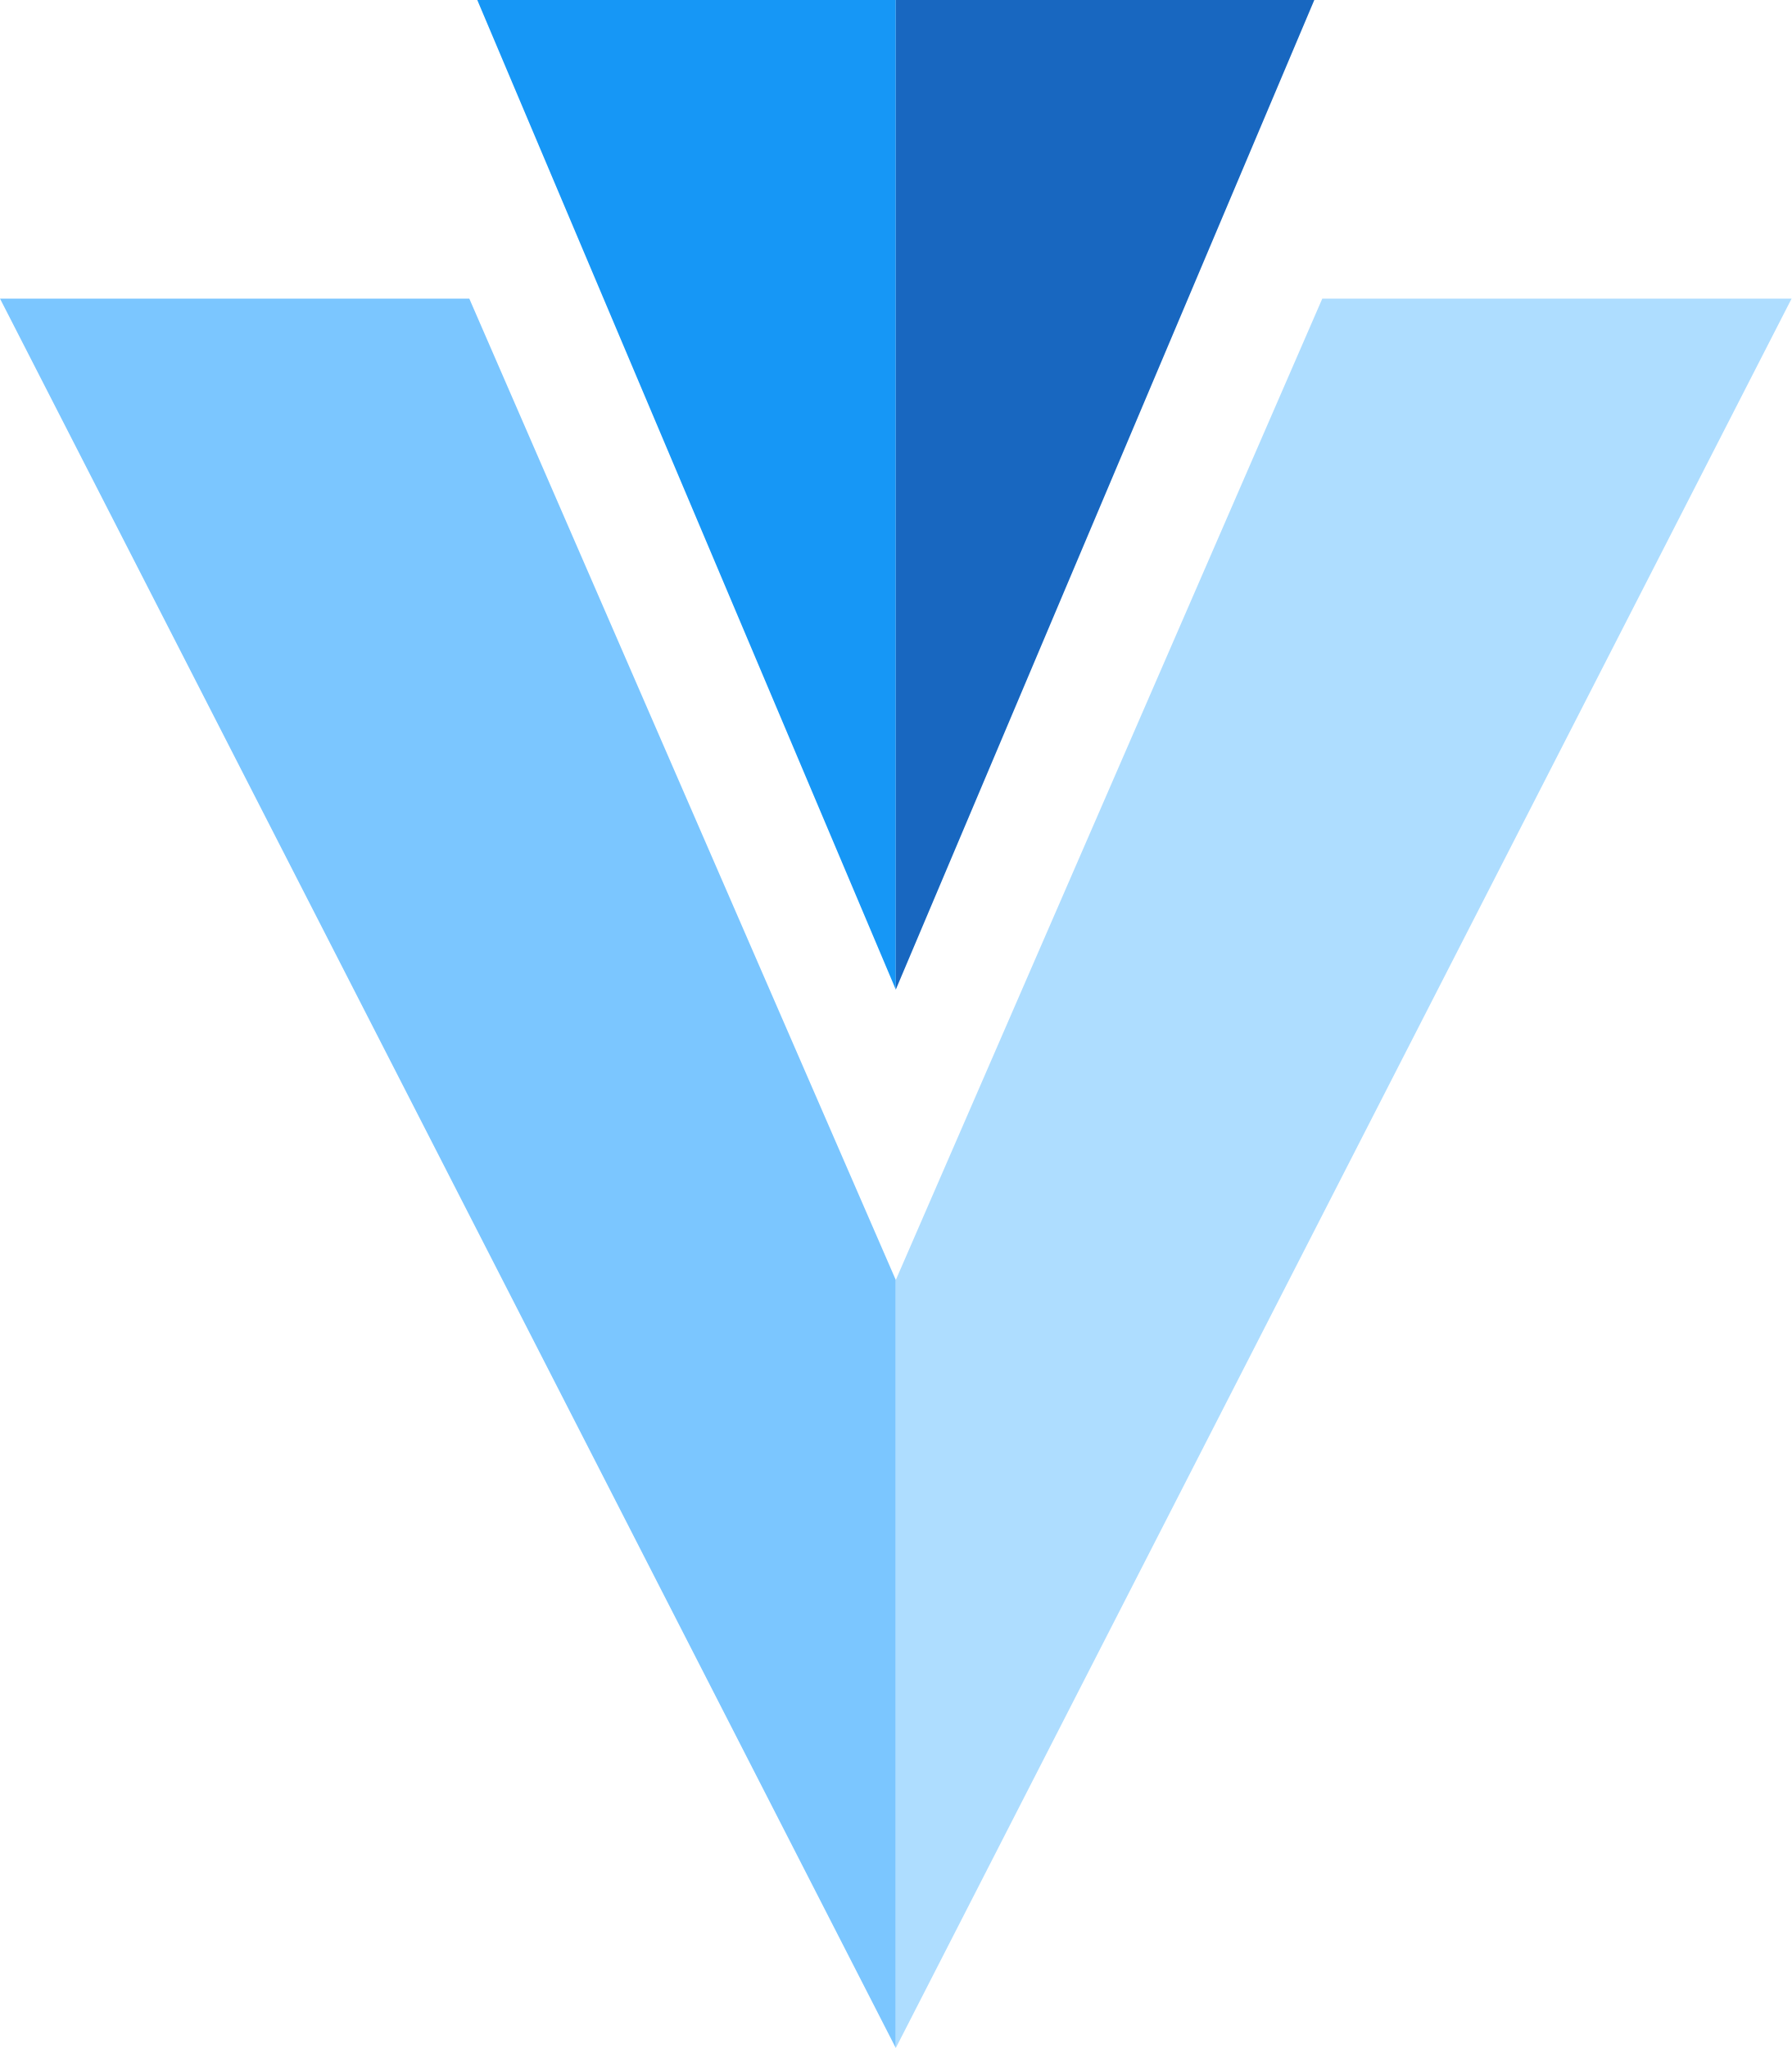
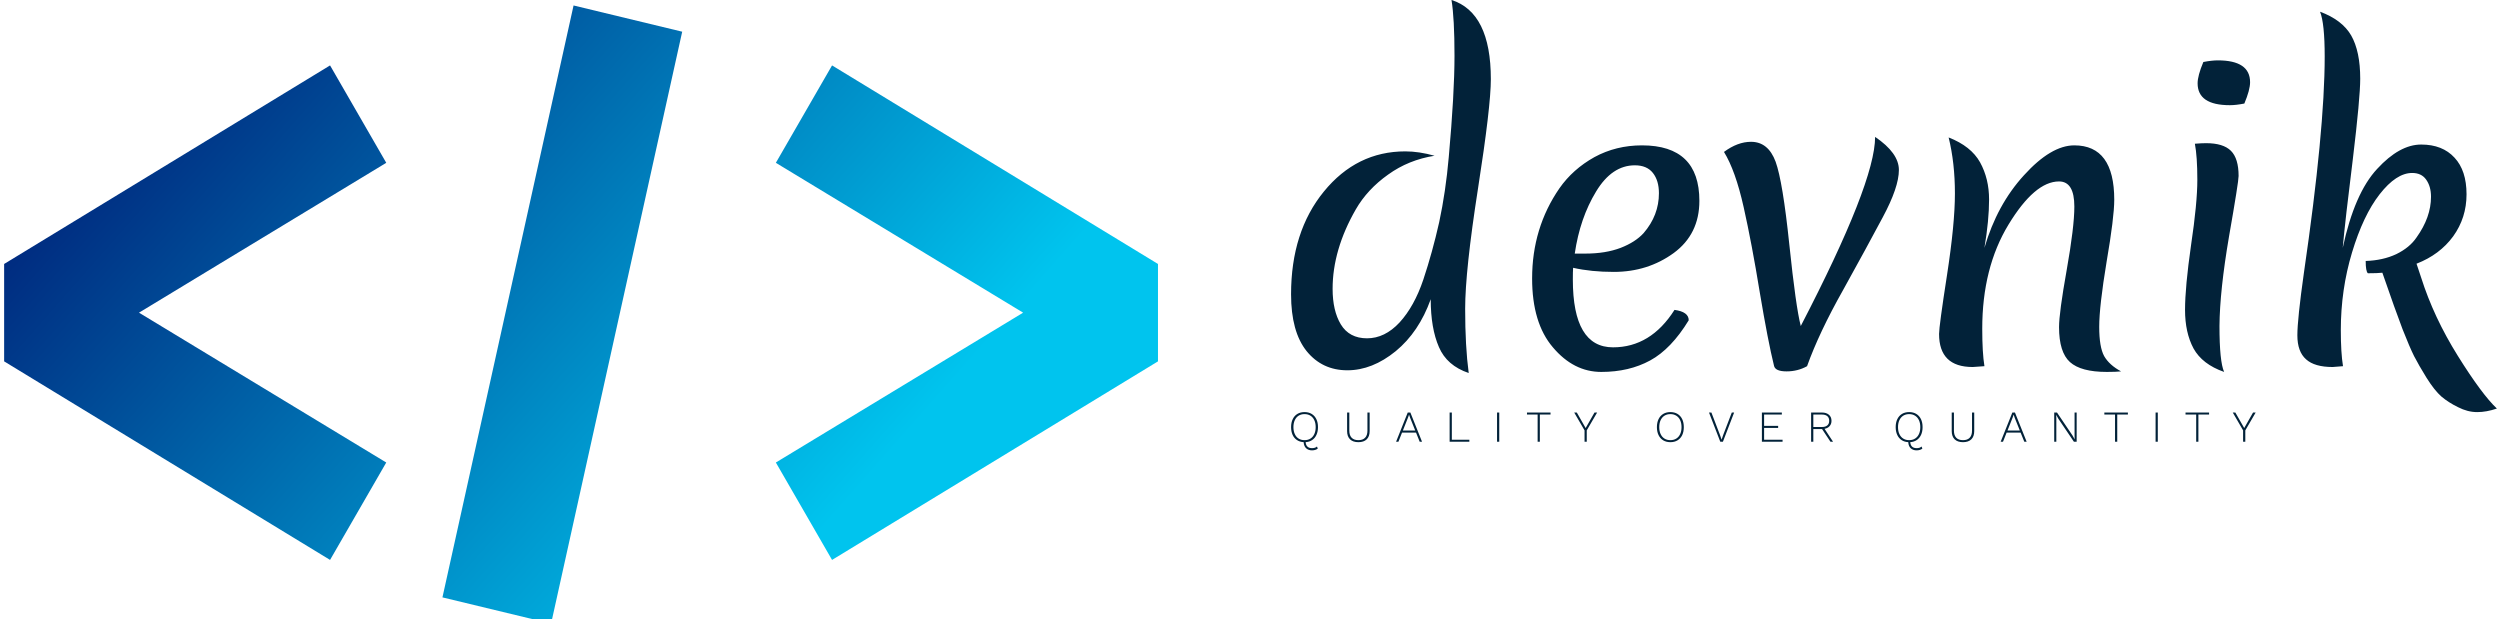
- <svg xmlns="http://www.w3.org/2000/svg" id="Layer_1" data-name="Layer 1" viewBox="0 0 87.5 100">
-   <defs>
-     <style>.cls-1{fill:#1697f6;}.cls-2{fill:#7bc6ff;}.cls-3{fill:#1867c0;}.cls-4{fill:#aeddff;}</style>
+ <svg xmlns="http://www.w3.org/2000/svg" data-v-423bf9ae="" viewBox="0 0 364 90" class="iconLeftSlogan">
+   <g data-v-423bf9ae="" id="66e9adb6-bbbc-49d8-8175-68bcdca3ae26" fill="#022239" transform="matrix(3.979275,0,0,3.979275,185.1539,-8.082901)">
+     <path d="M2.23 12.60L2.23 12.60Q2.23 13.40 2.53 13.90L2.53 13.90L2.53 13.90Q2.84 14.41 3.49 14.41L3.49 14.41L3.49 14.41Q4.14 14.41 4.68 13.83L4.68 13.83L4.68 13.83Q5.22 13.24 5.55 12.26L5.55 12.26L5.55 12.26Q5.88 11.27 6.13 10.16L6.13 10.16L6.13 10.16Q6.37 9.04 6.48 7.78L6.48 7.78L6.48 7.78Q6.69 5.45 6.69 4.07L6.69 4.07L6.69 4.07Q6.69 2.70 6.58 2.03L6.58 2.03L6.58 2.03Q8.02 2.49 8.02 4.93L8.02 4.93L8.02 4.93Q8.02 5.92 7.55 8.93L7.55 8.93L7.55 8.93Q7.08 11.94 7.08 13.33L7.08 13.33L7.08 13.33Q7.08 14.71 7.21 15.68L7.21 15.68L7.21 15.68Q6.41 15.41 6.12 14.73L6.12 14.73L6.12 14.73Q5.82 14.04 5.82 12.98L5.82 12.98L5.82 12.98Q5.39 14.18 4.54 14.88L4.54 14.88L4.54 14.88Q3.68 15.58 2.77 15.58L2.77 15.58L2.77 15.58Q1.85 15.58 1.28 14.88L1.28 14.88L1.28 14.88Q0.71 14.17 0.71 12.80L0.71 12.80L0.71 12.80Q0.71 10.51 1.91 9.04L1.91 9.04L1.91 9.04Q3.11 7.57 4.89 7.57L4.89 7.57L4.89 7.57Q5.39 7.57 5.96 7.73L5.96 7.73L5.96 7.73Q5.01 7.88 4.26 8.42L4.26 8.42L4.26 8.42Q3.50 8.96 3.08 9.69L3.08 9.69L3.08 9.69Q2.23 11.17 2.23 12.60L2.23 12.60ZM13.29 8.08L13.29 8.08L13.29 8.08Q12.45 8.08 11.87 9.04L11.87 9.04L11.87 9.04Q11.28 10.01 11.09 11.31L11.09 11.31L11.48 11.31L11.48 11.31Q12.22 11.31 12.77 11.10L12.77 11.10L12.77 11.10Q13.31 10.89 13.61 10.56L13.61 10.56L13.61 10.56Q14.17 9.91 14.17 9.10L14.17 9.10L14.17 9.10Q14.17 8.64 13.95 8.36L13.95 8.36L13.95 8.36Q13.73 8.08 13.29 8.08ZM15.26 13.75L15.26 13.75Q14.62 14.80 13.85 15.22L13.85 15.22L13.85 15.22Q13.08 15.64 12.06 15.64L12.06 15.64L12.06 15.64Q11.05 15.64 10.29 14.74L10.29 14.74L10.29 14.74Q9.53 13.85 9.53 12.22L9.53 12.22L9.53 12.22Q9.53 10.37 10.53 8.92L10.53 8.92L10.53 8.92Q11.02 8.22 11.81 7.78L11.81 7.78L11.81 7.78Q12.60 7.35 13.55 7.35L13.55 7.35L13.55 7.35Q15.65 7.35 15.65 9.38L15.65 9.38L15.65 9.38Q15.65 10.60 14.71 11.29L14.71 11.29L14.71 11.29Q13.76 11.98 12.52 11.98L12.52 11.98L12.52 11.98Q11.69 11.98 11.03 11.83L11.03 11.83L11.03 11.83Q11.02 11.97 11.02 12.26L11.02 12.26L11.02 12.26Q11.02 14.74 12.49 14.74L12.49 14.74L12.49 14.74Q13.87 14.74 14.74 13.37L14.74 13.37L14.74 13.37Q15.26 13.44 15.26 13.75L15.26 13.75ZM19.59 15.43L19.59 15.43L19.59 15.43Q19.25 15.62 18.84 15.62L18.84 15.62L18.84 15.62Q18.42 15.62 18.38 15.41L18.38 15.41L18.38 15.41Q18.16 14.52 17.86 12.73L17.86 12.73L17.86 12.73Q17.57 10.95 17.27 9.61L17.27 9.61L17.27 9.61Q16.97 8.27 16.55 7.59L16.55 7.59L16.55 7.59Q17.05 7.22 17.54 7.22L17.54 7.22L17.54 7.22Q18.17 7.22 18.44 7.95L18.44 7.95L18.44 7.95Q18.70 8.67 18.94 10.97L18.94 10.97L18.94 10.97Q19.18 13.27 19.36 13.96L19.36 13.96L19.36 13.96Q22.08 8.72 22.08 7.04L22.08 7.04L22.08 7.04Q22.95 7.63 22.95 8.25L22.95 8.25L22.95 8.25Q22.95 8.88 22.36 9.98L22.36 9.98L22.36 9.98Q21.78 11.07 20.91 12.64L20.91 12.64L20.91 12.64Q20.03 14.20 19.59 15.43ZM30.83 9.34L30.83 9.34L30.83 9.34Q30.83 9.98 30.55 11.61L30.55 11.61L30.55 11.61Q30.28 13.24 30.28 13.99L30.28 13.99L30.28 13.99Q30.28 14.73 30.46 15.06L30.46 15.06L30.46 15.06Q30.65 15.39 31.08 15.62L31.08 15.62L31.08 15.62Q30.90 15.64 30.56 15.64L30.56 15.64L30.56 15.64Q29.61 15.64 29.21 15.28L29.21 15.28L29.21 15.28Q28.81 14.92 28.81 14L28.81 14L28.81 14Q28.81 13.48 29.09 11.91L29.09 11.91L29.09 11.91Q29.37 10.33 29.37 9.59L29.37 9.59L29.37 9.59Q29.37 8.67 28.81 8.67L28.81 8.67L28.81 8.67Q27.92 8.67 26.96 10.25L26.96 10.25L26.96 10.25Q26.00 11.83 26.00 14.06L26.00 14.06L26.00 14.06Q26.00 14.94 26.08 15.43L26.08 15.43L26.08 15.43Q25.72 15.46 25.65 15.46L25.65 15.46L25.65 15.46Q24.42 15.46 24.42 14.25L24.42 14.25L24.42 14.25Q24.42 13.97 24.71 12.10L24.71 12.10L24.71 12.10Q25.00 10.22 25.00 9.11L25.00 9.11L25.00 9.11Q25.00 7.99 24.77 7.06L24.77 7.06L24.77 7.06Q25.59 7.38 25.92 7.97L25.92 7.97L25.92 7.97Q26.25 8.57 26.25 9.33L26.25 9.33L26.25 9.33Q26.25 10.09 26.08 11.10L26.08 11.10L26.08 11.10Q26.54 9.52 27.53 8.44L27.53 8.44L27.53 8.44Q28.52 7.35 29.37 7.35L29.37 7.35L29.37 7.35Q30.83 7.35 30.83 9.34ZM34.85 15.64L34.85 15.64Q34.05 15.36 33.73 14.78L33.73 14.78L33.73 14.78Q33.42 14.20 33.42 13.37L33.42 13.37L33.42 13.37Q33.42 12.54 33.64 11.00L33.64 11.00L33.64 11.00Q33.87 9.46 33.87 8.61L33.87 8.61L33.87 8.61Q33.87 7.76 33.78 7.29L33.78 7.29L33.78 7.29Q34.03 7.27 34.19 7.27L34.19 7.27L34.19 7.27Q34.82 7.27 35.10 7.55L35.10 7.55L35.10 7.55Q35.38 7.83 35.38 8.47L35.38 8.47L35.38 8.47Q35.38 8.68 35.03 10.68L35.03 10.68L35.03 10.68Q34.69 12.67 34.68 13.96L34.68 13.96L34.68 13.96Q34.68 15.26 34.85 15.64L34.85 15.64ZM35.06 5.88L35.06 5.88L35.06 5.88Q33.88 5.88 33.88 5.08L33.88 5.08L33.88 5.08Q33.88 4.80 34.09 4.30L34.09 4.30L34.09 4.30Q34.40 4.24 34.62 4.24L34.62 4.24L34.62 4.24Q35.80 4.24 35.80 5.04L35.80 5.04L35.80 5.04Q35.80 5.32 35.59 5.82L35.59 5.82L35.59 5.82Q35.28 5.88 35.06 5.88ZM39.19 11.10L39.19 11.10Q39.62 9.10 40.45 8.21L40.45 8.21L40.45 8.21Q41.27 7.32 42.06 7.32L42.06 7.32L42.06 7.32Q42.84 7.32 43.28 7.80L43.28 7.80L43.28 7.80Q43.72 8.27 43.72 9.14L43.72 9.14L43.72 9.14Q43.72 10.00 43.23 10.68L43.23 10.68L43.23 10.68Q42.74 11.35 41.89 11.68L41.89 11.68L42.06 12.19L42.06 12.19Q42.52 13.64 43.40 15.05L43.40 15.05L43.40 15.05Q44.28 16.46 44.83 16.98L44.83 16.98L44.83 16.98Q44.45 17.11 44.11 17.11L44.11 17.11L44.11 17.11Q43.76 17.11 43.41 16.93L43.41 16.93L43.41 16.93Q43.06 16.76 42.80 16.54L42.80 16.54L42.80 16.54Q42.55 16.32 42.26 15.86L42.26 15.86L42.26 15.86Q41.97 15.39 41.80 15.06L41.80 15.06L41.80 15.06Q41.64 14.74 41.38 14.08L41.38 14.08L41.38 14.08Q41.12 13.40 40.64 12.01L40.64 12.01L40.64 12.01Q40.46 12.03 40.11 12.03L40.11 12.03L40.11 12.03Q40.03 11.96 40.03 11.58L40.03 11.58L40.03 11.58Q40.66 11.56 41.15 11.33L41.15 11.33L41.15 11.33Q41.64 11.09 41.89 10.72L41.89 10.72L41.89 10.72Q42.42 9.98 42.42 9.23L42.42 9.23L42.42 9.23Q42.42 8.85 42.24 8.60L42.24 8.60L42.24 8.60Q42.07 8.36 41.73 8.36L41.73 8.36L41.73 8.36Q41.15 8.36 40.54 9.14L40.54 9.14L40.54 9.14Q39.94 9.91 39.53 11.27L39.53 11.27L39.53 11.27Q39.12 12.63 39.12 14.11L39.12 14.11L39.12 14.11Q39.12 14.94 39.20 15.43L39.20 15.43L39.20 15.43Q38.86 15.46 38.82 15.46L38.82 15.46L38.82 15.46Q38.16 15.46 37.85 15.18L37.85 15.18L37.85 15.18Q37.53 14.90 37.53 14.30L37.53 14.30L37.53 14.30Q37.53 13.71 37.77 12.01L37.77 12.01L37.77 12.01Q38.53 6.80 38.53 4.10L38.53 4.10L38.53 4.10Q38.53 2.88 38.36 2.46L38.36 2.46L38.36 2.46Q39.17 2.76 39.50 3.33L39.50 3.33L39.50 3.33Q39.83 3.91 39.83 4.91L39.83 4.91L39.83 4.91Q39.83 5.61 39.56 7.85L39.56 7.85L39.56 7.85Q39.28 10.09 39.19 11.10L39.19 11.10Z" />
+   </g>
+   <defs data-v-423bf9ae="">
+     <linearGradient data-v-423bf9ae="" gradientTransform="rotate(25)" id="d1ae57bf-d78c-4343-b3c1-3b15cee423e2" x1="0%" y1="0%" x2="100%" y2="0%">
+       <stop data-v-423bf9ae="" offset="0%" style="stop-color: rgb(0, 10, 104); stop-opacity: 1;" />
+       <stop data-v-423bf9ae="" offset="100%" style="stop-color: rgb(0, 196, 238); stop-opacity: 1;" />
+     </linearGradient>
  </defs>
-   <polyline class="cls-1" points="43.75 0 23.31 0 43.75 48.32" />
-   <polygon class="cls-2" points="43.75 62.5 43.75 100 0 14.58 22.92 14.58 43.75 62.5" />
-   <polyline class="cls-3" points="43.75 0 64.19 0 43.75 48.32" />
-   <polygon class="cls-4" points="64.58 14.58 87.5 14.58 43.75 100 43.75 62.5 64.58 14.58" />
+   <g data-v-423bf9ae="" id="09ac5bb0-aaca-4797-88b7-d57d3b93c720" transform="matrix(5.454545,0,0,5.454545,-24.48935,-63.56712)" stroke="none" fill="url(#d1ae57bf-d78c-4343-b3c1-3b15cee423e2)">
+     <path clip-rule="evenodd" d="M26.7 13.4L25.2 16l6.6 4-6.6 4 1.5 2.6 8.7-5.3v-2.6l-8.7-5.3zm-13.4 0l-8.7 5.3v2.6l8.7 5.3 1.5-2.6-6.6-4 6.6-4-1.5-2.6zm3 14.2l2.9.7 3.5-15.8-2.9-.7-3.5 15.8z" />
+   </g>
+   <g data-v-423bf9ae="" id="b91557ce-78ed-42d9-b5ad-504b59c7e000" fill="#022239" transform="matrix(0.460276,0,0,0.460276,187.582,58.32431)">
+     <path d="M7.50 15.05L7.50 15.05Q7.98 15.05 8.39 14.92L8.39 14.92L8.39 14.92Q8.81 14.78 9.06 14.53L9.06 14.53L9.31 15.18L9.31 15.18Q9.02 15.44 8.52 15.60L8.52 15.60L8.52 15.60Q8.02 15.75 7.49 15.75L7.49 15.75L7.49 15.75Q6.38 15.75 5.66 15.11L5.66 15.11L5.66 15.11Q4.93 14.46 4.84 13.15L4.84 13.15L4.84 13.15Q3.63 13.09 2.73 12.49L2.73 12.49L2.73 12.49Q1.83 11.90 1.35 10.85L1.35 10.85L1.35 10.85Q0.87 9.80 0.87 8.40L0.87 8.40L0.87 8.40Q0.87 6.94 1.39 5.87L1.39 5.87L1.39 5.87Q1.90 4.80 2.86 4.22L2.86 4.22L2.86 4.22Q3.82 3.64 5.12 3.64L5.12 3.64L5.12 3.64Q6.43 3.64 7.38 4.22L7.38 4.22L7.38 4.22Q8.34 4.80 8.86 5.87L8.86 5.87L8.86 5.87Q9.38 6.94 9.38 8.40L9.38 8.40L9.38 8.40Q9.38 9.79 8.90 10.83L8.90 10.83L8.90 10.83Q8.43 11.87 7.55 12.47L7.55 12.47L7.55 12.47Q6.68 13.08 5.47 13.15L5.47 13.15L5.47 13.15Q5.63 15.05 7.50 15.05L7.50 15.05ZM1.61 8.40L1.61 8.40Q1.61 9.66 2.04 10.59L2.04 10.59L2.04 10.59Q2.46 11.52 3.25 12.02L3.25 12.02L3.25 12.02Q4.05 12.52 5.12 12.52L5.12 12.52L5.12 12.52Q6.20 12.52 7 12.02L7 12.02L7 12.02Q7.80 11.52 8.22 10.59L8.22 10.59L8.22 10.59Q8.65 9.66 8.65 8.40L8.65 8.40L8.65 8.40Q8.65 7.14 8.22 6.21L8.22 6.21L8.22 6.21Q7.80 5.28 7 4.78L7 4.78L7 4.78Q6.20 4.28 5.12 4.28L5.12 4.28L5.12 4.28Q4.05 4.28 3.25 4.78L3.25 4.78L3.25 4.78Q2.46 5.28 2.04 6.21L2.04 6.21L2.04 6.21Q1.61 7.14 1.61 8.40L1.61 8.40ZM25.72 3.78L25.72 9.65L25.72 9.65Q25.72 11.35 24.79 12.26L24.79 12.26L24.79 12.26Q23.87 13.16 22.16 13.16L22.16 13.16L22.16 13.16Q20.45 13.16 19.52 12.26L19.52 12.26L19.52 12.26Q18.59 11.35 18.59 9.65L18.59 9.65L18.59 3.78L19.29 3.78L19.29 9.51L19.29 9.51Q19.29 10.99 20.02 11.75L20.02 11.75L20.02 11.75Q20.75 12.52 22.16 12.52L22.16 12.52L22.16 12.52Q23.56 12.52 24.29 11.75L24.29 11.75L24.29 11.75Q25.02 10.99 25.02 9.51L25.02 9.51L25.02 3.78L25.72 3.78ZM41.55 13.02L40.39 10.12L35.97 10.12L34.82 13.02L34.08 13.02L37.77 3.78L38.60 3.78L42.29 13.02L41.55 13.02ZM36.23 9.48L40.14 9.48L38.53 5.45L38.19 4.47L38.18 4.47L37.84 5.42L36.23 9.48ZM51.72 12.38L57.26 12.38L57.26 13.02L51.02 13.02L51.02 3.78L51.72 3.78L51.72 12.38ZM66.72 3.78L66.72 13.02L66.02 13.02L66.02 3.78L66.72 3.78ZM82.94 3.78L82.94 4.42L79.56 4.42L79.56 13.02L78.86 13.02L78.86 4.42L75.49 4.42L75.49 3.78L82.94 3.78ZM97.68 3.78L94.40 9.42L94.40 13.02L93.70 13.02L93.70 9.42L90.43 3.78L91.25 3.78L94.05 8.69L96.85 3.78L97.68 3.78ZM120.85 3.64L120.85 3.64Q122.15 3.64 123.11 4.22L123.11 4.22L123.11 4.22Q124.07 4.80 124.59 5.87L124.59 5.87L124.59 5.87Q125.10 6.94 125.10 8.40L125.10 8.40L125.10 8.40Q125.10 9.86 124.59 10.93L124.59 10.93L124.59 10.93Q124.07 12.00 123.11 12.58L123.11 12.58L123.11 12.58Q122.15 13.16 120.85 13.16L120.85 13.16L120.85 13.16Q119.55 13.16 118.59 12.58L118.59 12.58L118.59 12.58Q117.63 12.00 117.11 10.93L117.11 10.93L117.11 10.93Q116.59 9.86 116.59 8.40L116.59 8.40L116.59 8.40Q116.59 6.94 117.11 5.87L117.11 5.87L117.11 5.87Q117.63 4.80 118.59 4.22L118.59 4.22L118.59 4.22Q119.55 3.64 120.85 3.64L120.85 3.64ZM120.85 4.28L120.85 4.28Q119.77 4.28 118.98 4.78L118.98 4.78L118.98 4.78Q118.19 5.28 117.76 6.21L117.76 6.21L117.76 6.21Q117.33 7.14 117.33 8.40L117.33 8.40L117.33 8.40Q117.33 9.66 117.76 10.59L117.76 10.59L117.76 10.59Q118.19 11.52 118.98 12.02L118.98 12.02L118.98 12.02Q119.77 12.52 120.85 12.52L120.85 12.52L120.85 12.52Q121.93 12.52 122.72 12.02L122.72 12.02L122.72 12.02Q123.52 11.52 123.95 10.59L123.95 10.59L123.95 10.59Q124.38 9.66 124.38 8.40L124.38 8.40L124.38 8.40Q124.38 7.14 123.95 6.21L123.95 6.21L123.95 6.21Q123.52 5.28 122.72 4.78L122.72 4.78L122.72 4.78Q121.93 4.28 120.85 4.28L120.85 4.28ZM141.02 3.78L137.47 13.02L136.64 13.02L133.07 3.78L133.83 3.78L136.56 10.93L137.05 12.36L137.54 10.93L140.28 3.78L141.02 3.78ZM150.50 12.38L156.34 12.38L156.34 13.02L149.80 13.02L149.80 3.78L156.11 3.78L156.11 4.42L150.50 4.42L150.50 7.99L154.94 7.99L154.94 8.65L150.50 8.65L150.50 12.38ZM172.31 13.02L171.49 13.02L168.84 9.02L168.80 9.02L166.07 9.02L166.07 13.02L165.37 13.02L165.37 3.78L168.80 3.78L168.80 3.78Q170.18 3.78 171.00 4.48L171.00 4.48L171.00 4.48Q171.82 5.18 171.82 6.40L171.82 6.40L171.82 6.40Q171.82 7.41 171.23 8.07L171.23 8.07L171.23 8.07Q170.65 8.74 169.62 8.93L169.62 8.93L172.31 13.02ZM166.07 4.42L166.07 8.36L168.78 8.36L168.78 8.36Q169.90 8.36 170.50 7.85L170.50 7.85L170.50 7.85Q171.09 7.35 171.09 6.40L171.09 6.40L171.09 6.40Q171.09 5.45 170.50 4.93L170.50 4.93L170.50 4.93Q169.90 4.42 168.78 4.42L168.78 4.42L166.07 4.42ZM198.76 15.05L198.76 15.05Q199.23 15.05 199.65 14.92L199.65 14.92L199.65 14.92Q200.06 14.78 200.31 14.53L200.31 14.53L200.56 15.18L200.56 15.18Q200.27 15.44 199.77 15.60L199.77 15.60L199.77 15.60Q199.28 15.75 198.74 15.75L198.74 15.75L198.74 15.75Q197.64 15.75 196.91 15.11L196.91 15.11L196.91 15.11Q196.18 14.46 196.10 13.15L196.10 13.15L196.10 13.15Q194.88 13.09 193.98 12.49L193.98 12.49L193.98 12.49Q193.09 11.90 192.61 10.85L192.61 10.85L192.61 10.85Q192.12 9.80 192.12 8.40L192.12 8.40L192.12 8.40Q192.12 6.94 192.64 5.87L192.64 5.87L192.64 5.87Q193.16 4.80 194.12 4.22L194.12 4.22L194.12 4.22Q195.08 3.64 196.38 3.64L196.38 3.64L196.38 3.64Q197.68 3.64 198.64 4.22L198.64 4.22L198.64 4.22Q199.60 4.80 200.12 5.87L200.12 5.87L200.12 5.87Q200.63 6.94 200.63 8.40L200.63 8.40L200.63 8.40Q200.63 9.79 200.16 10.83L200.16 10.83L200.16 10.83Q199.68 11.87 198.81 12.47L198.81 12.47L198.81 12.47Q197.93 13.08 196.73 13.15L196.73 13.15L196.73 13.15Q196.88 15.05 198.76 15.05L198.76 15.05ZM192.86 8.40L192.86 8.40Q192.86 9.66 193.29 10.59L193.29 10.59L193.29 10.59Q193.72 11.52 194.51 12.02L194.51 12.02L194.51 12.02Q195.30 12.52 196.38 12.52L196.38 12.52L196.38 12.52Q197.46 12.52 198.25 12.02L198.25 12.02L198.25 12.02Q199.05 11.52 199.48 10.59L199.48 10.59L199.48 10.59Q199.91 9.66 199.91 8.40L199.91 8.40L199.91 8.40Q199.91 7.14 199.48 6.21L199.48 6.21L199.48 6.21Q199.05 5.28 198.25 4.78L198.25 4.78L198.25 4.78Q197.46 4.28 196.38 4.28L196.38 4.28L196.38 4.28Q195.30 4.28 194.51 4.78L194.51 4.78L194.51 4.78Q193.72 5.28 193.29 6.21L193.29 6.21L193.29 6.21Q192.86 7.14 192.86 8.40L192.86 8.40ZM216.97 3.78L216.97 9.65L216.97 9.65Q216.97 11.35 216.05 12.26L216.05 12.26L216.05 12.26Q215.12 13.16 213.42 13.16L213.42 13.16L213.42 13.16Q211.71 13.16 210.78 12.26L210.78 12.26L210.78 12.26Q209.85 11.35 209.85 9.65L209.85 9.65L209.85 3.78L210.55 3.78L210.55 9.51L210.55 9.51Q210.55 10.99 211.27 11.75L211.27 11.75L211.27 11.75Q212.00 12.52 213.42 12.52L213.42 12.52L213.42 12.52Q214.82 12.52 215.54 11.75L215.54 11.75L215.54 11.75Q216.27 10.99 216.27 9.51L216.27 9.51L216.27 3.78L216.97 3.78ZM232.81 13.02L231.64 10.12L227.22 10.12L226.07 13.02L225.33 13.02L229.03 3.78L229.85 3.78L233.55 13.02L232.81 13.02ZM227.49 9.48L231.39 9.48L229.78 5.45L229.45 4.47L229.43 4.47L229.10 5.42L227.49 9.48ZM249.37 3.78L249.37 13.02L248.50 13.02L243.60 5.77L242.91 4.54L242.90 4.54L242.94 5.70L242.94 13.02L242.27 13.02L242.27 3.78L243.15 3.78L248.04 11.02L248.74 12.26L248.71 11.10L248.71 3.78L249.37 3.78ZM265.58 3.78L265.58 4.42L262.21 4.42L262.21 13.02L261.51 13.02L261.51 4.42L258.13 4.42L258.13 3.78L265.58 3.78ZM275.04 3.78L275.04 13.02L274.34 13.02L274.34 3.78L275.04 3.78ZM291.26 3.78L291.26 4.42L287.88 4.42L287.88 13.02L287.18 13.02L287.18 4.42L283.81 4.42L283.81 3.78L291.26 3.78ZM306.00 3.78L302.72 9.42L302.72 13.02L302.02 13.02L302.02 9.42L298.75 3.78L299.57 3.78L302.37 8.69L305.17 3.78L306.00 3.78Z" />
+   </g>
</svg>
